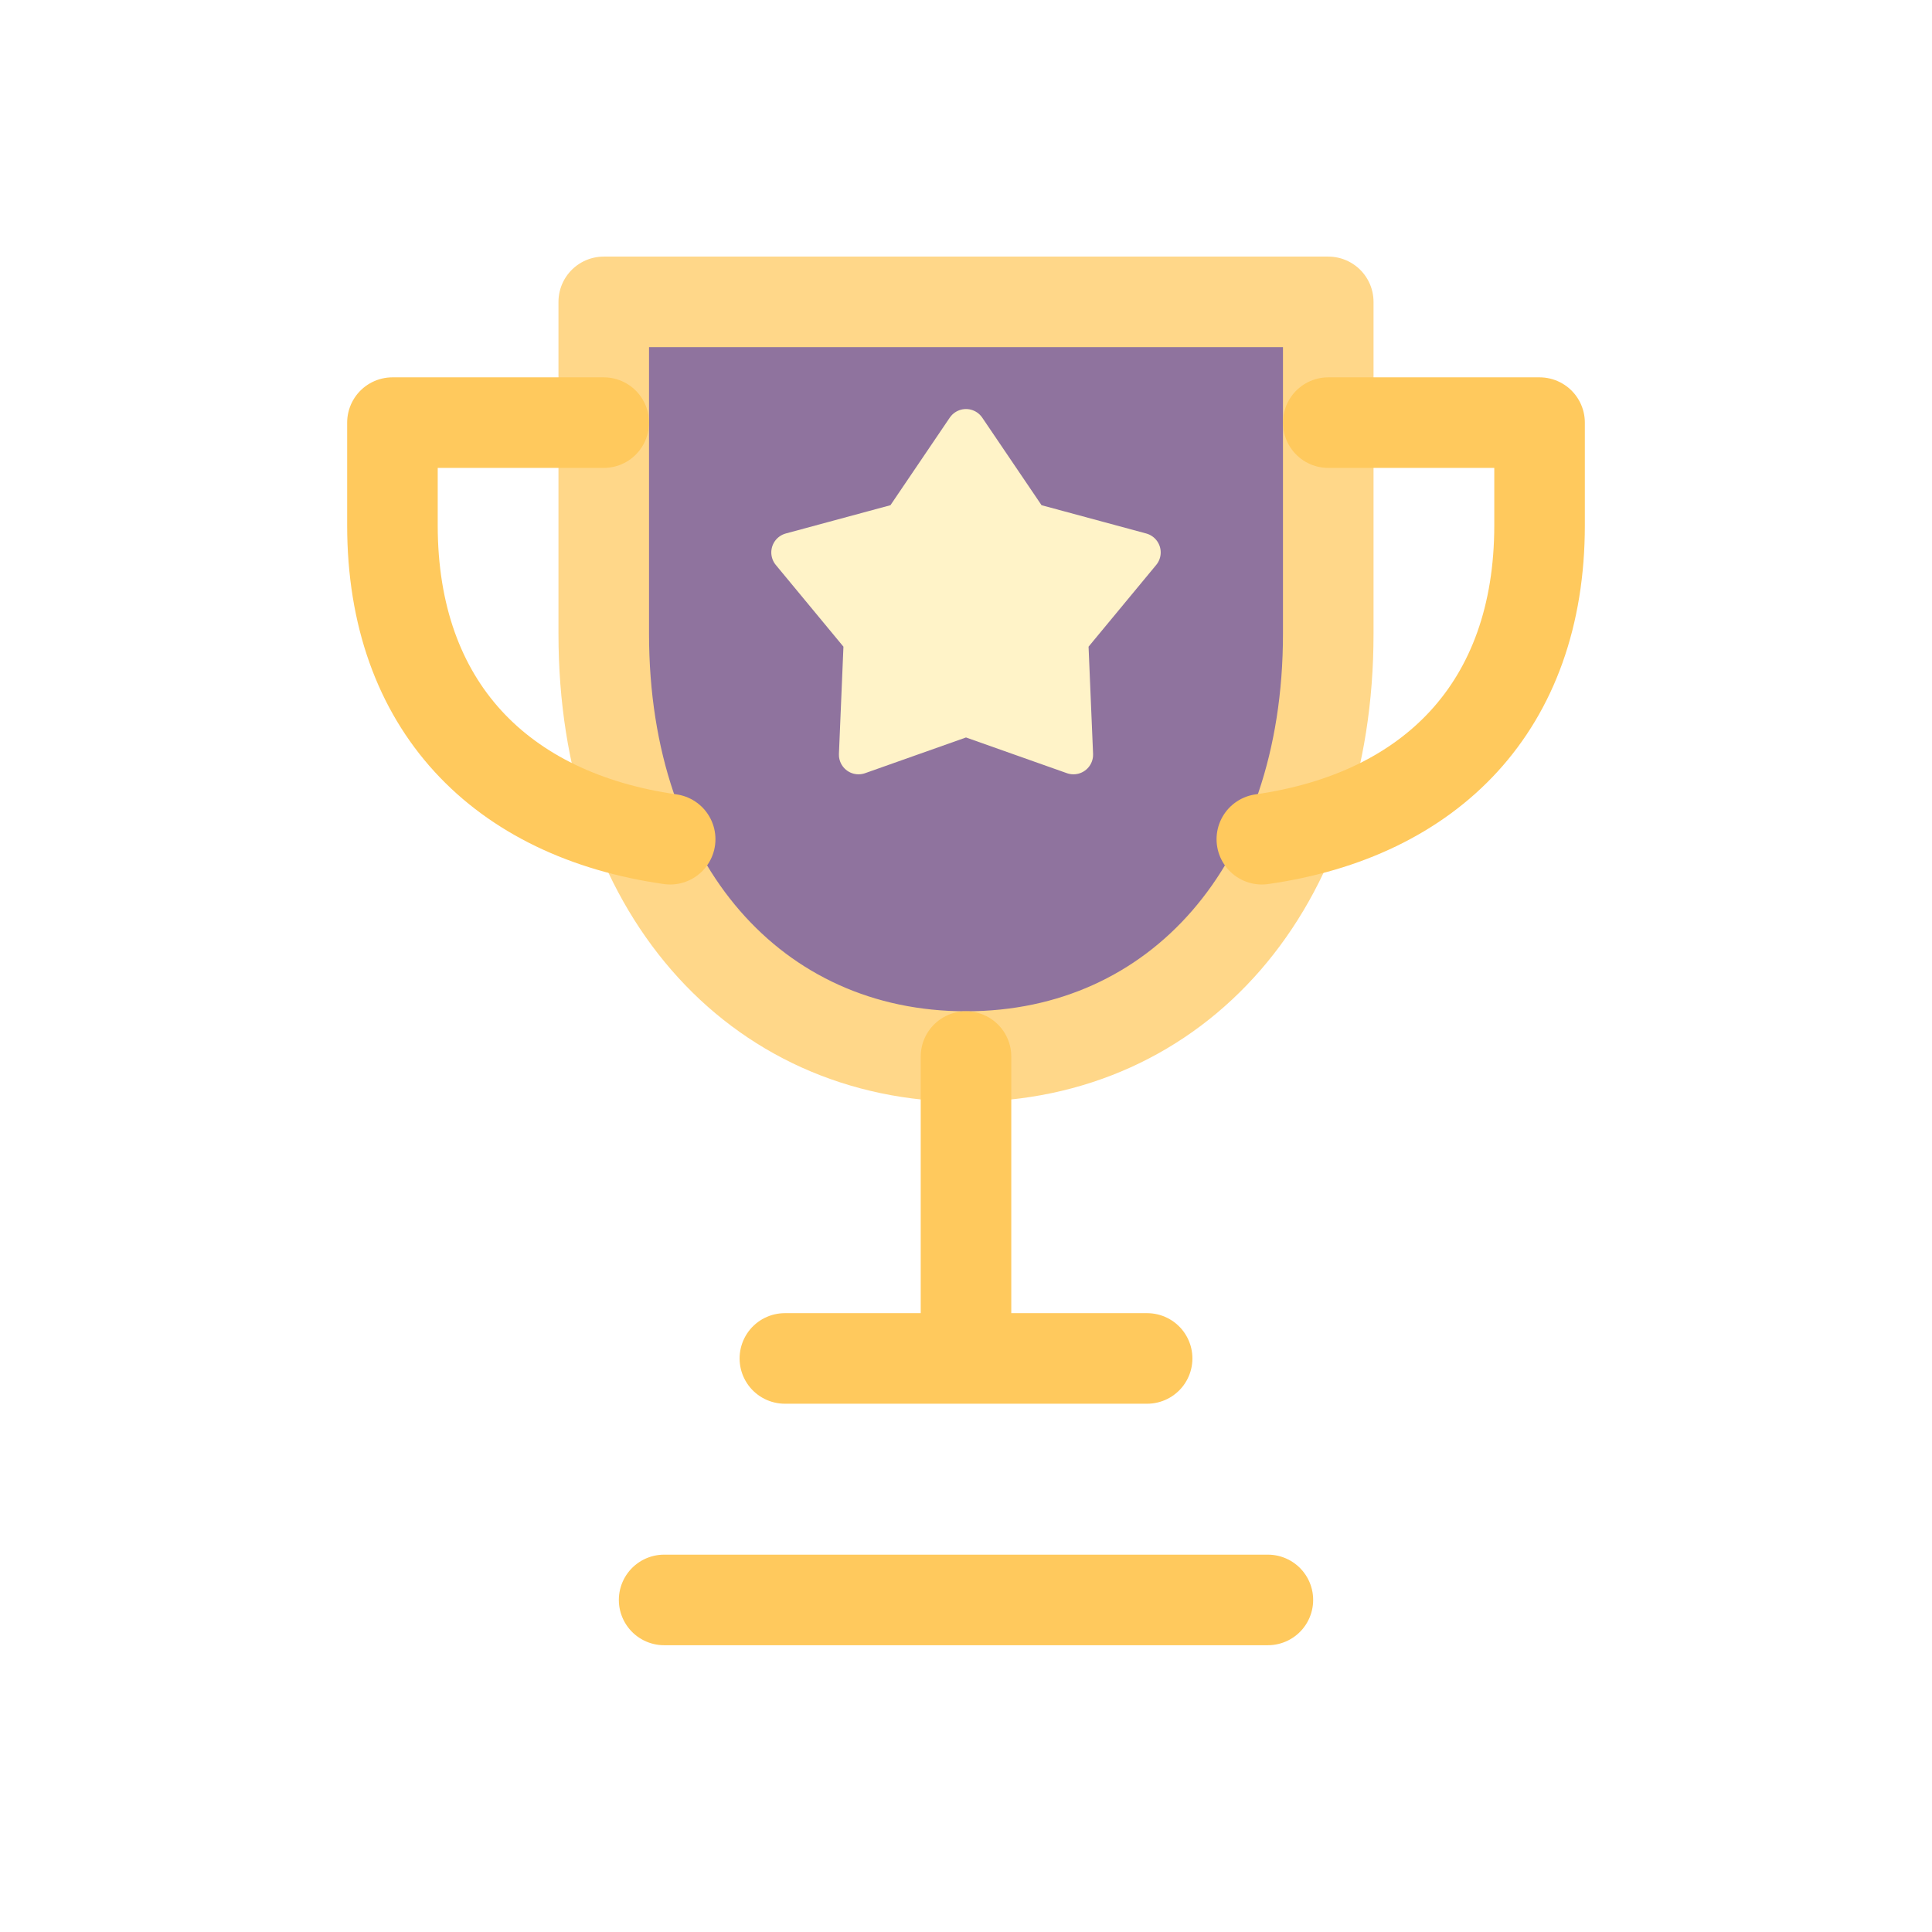
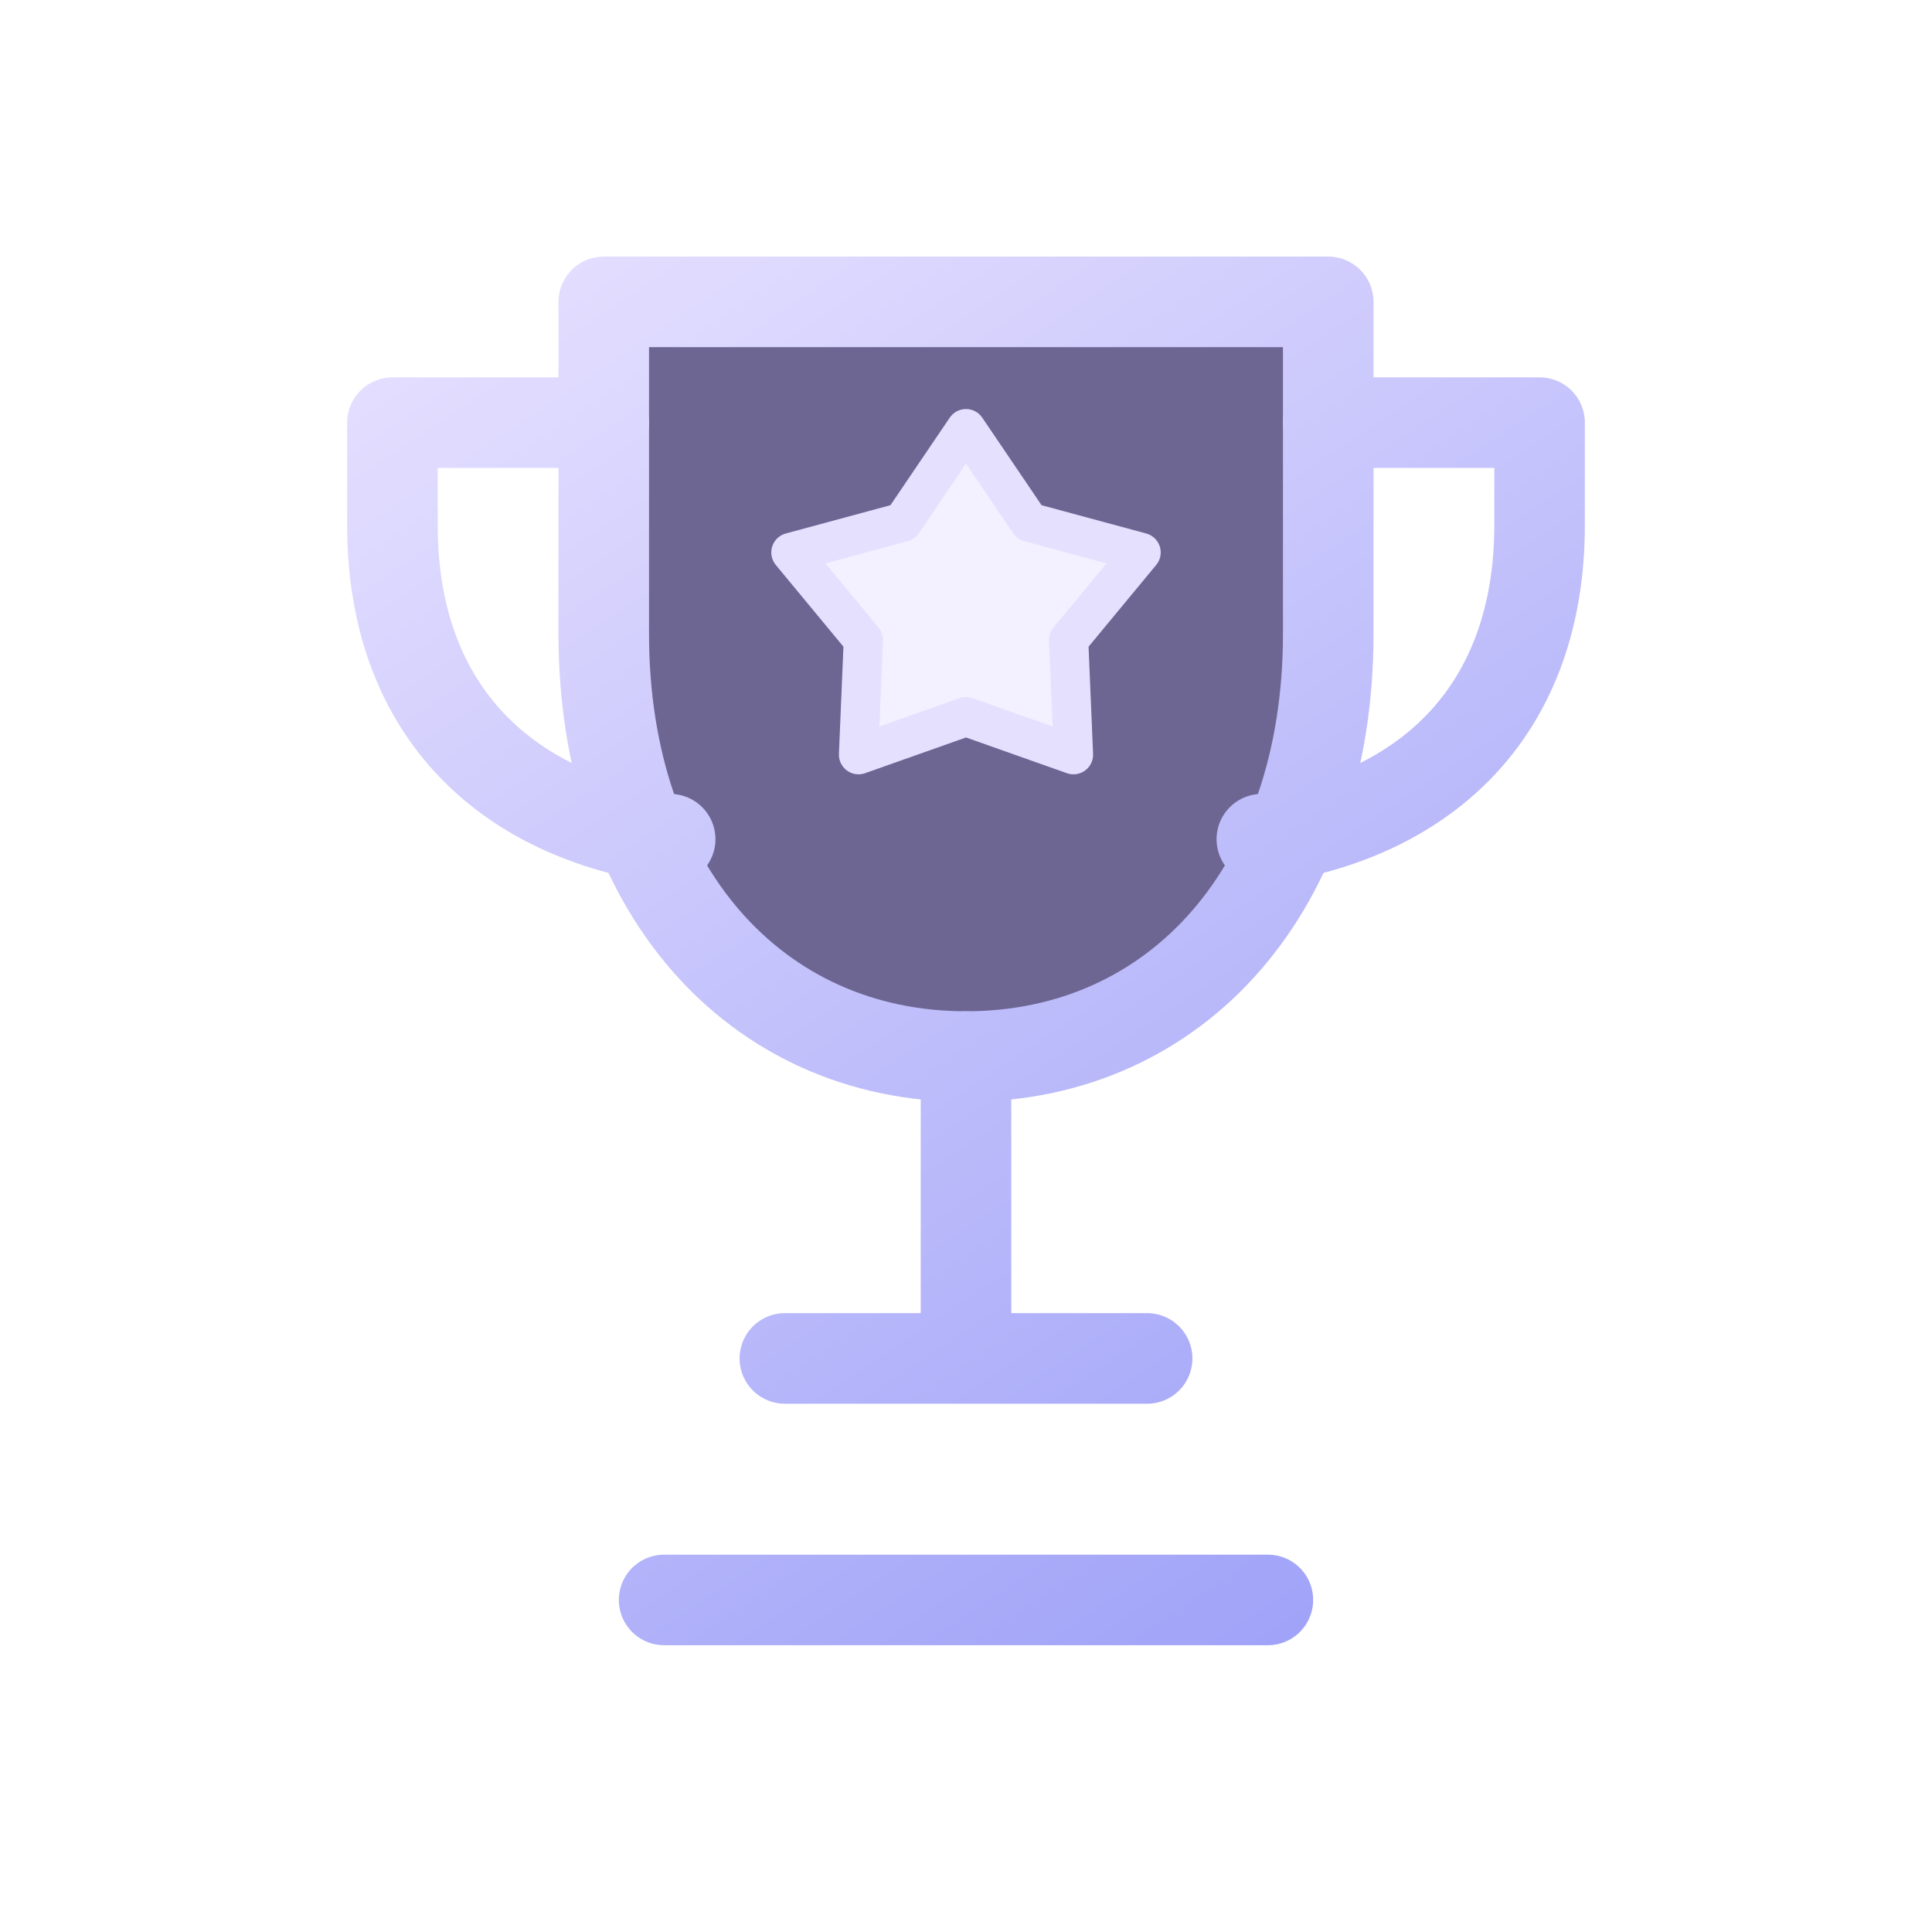
<svg xmlns="http://www.w3.org/2000/svg" viewBox="0 0 32 32" fill="none">
-   <path d="M10 5h12v5.5c0 4.2-2.5 7-6 7s-6-2.8-6-7V5Z" fill="#704C83" fill-opacity=".78" stroke="#FFD789" stroke-width="1.5" stroke-linejoin="round" />
-   <path d="M10 7H6.5v1.7c0 3 1.8 4.8 4.6 5.2M22 7h3.5v1.7c0 3-1.8 4.8-4.6 5.2M16 17.5v5m-5 4h10m-8-4h6" stroke="#FFC95D" stroke-width="1.5" stroke-linecap="round" stroke-linejoin="round" />
-   <path d="m16 7.1 1.05 1.55 1.85.5-1.2 1.45.08 1.9-1.78-.63-1.78.63.08-1.9-1.2-1.45 1.85-.5L16 7.1Z" fill="#FFF3C8" stroke="#FFF3C8" stroke-width=".65" stroke-linejoin="round" />
+   <defs>
+     <linearGradient id="trophy" x1="8" y1="4" x2="24" y2="28" gradientUnits="userSpaceOnUse">
+       <stop stop-color="#E6E0FF" />
+       <stop offset="1" stop-color="#9A9EF7" />
+     </linearGradient>
+   </defs>
+   <path d="M10 5h12v5.5c0 4.2-2.5 7-6 7s-6-2.8-6-7V5Z" fill="#443B75" fill-opacity=".78" stroke="url(#trophy)" stroke-width="1.5" stroke-linejoin="round" />
+   <path d="M10 7H6.5v1.7c0 3 1.8 4.8 4.6 5.2M22 7h3.5v1.7c0 3-1.8 4.8-4.6 5.2M16 17.5v5m-5 4h10m-8-4h6" stroke="url(#trophy)" stroke-width="1.5" stroke-linecap="round" stroke-linejoin="round" />
+   <path d="m16 7.1 1.05 1.55 1.85.5-1.2 1.45.08 1.9-1.78-.63-1.78.63.08-1.9-1.2-1.45 1.85-.5L16 7.1Z" fill="#F3F0FF" stroke="#E6E0FF" stroke-width=".65" stroke-linejoin="round" />
</svg>
